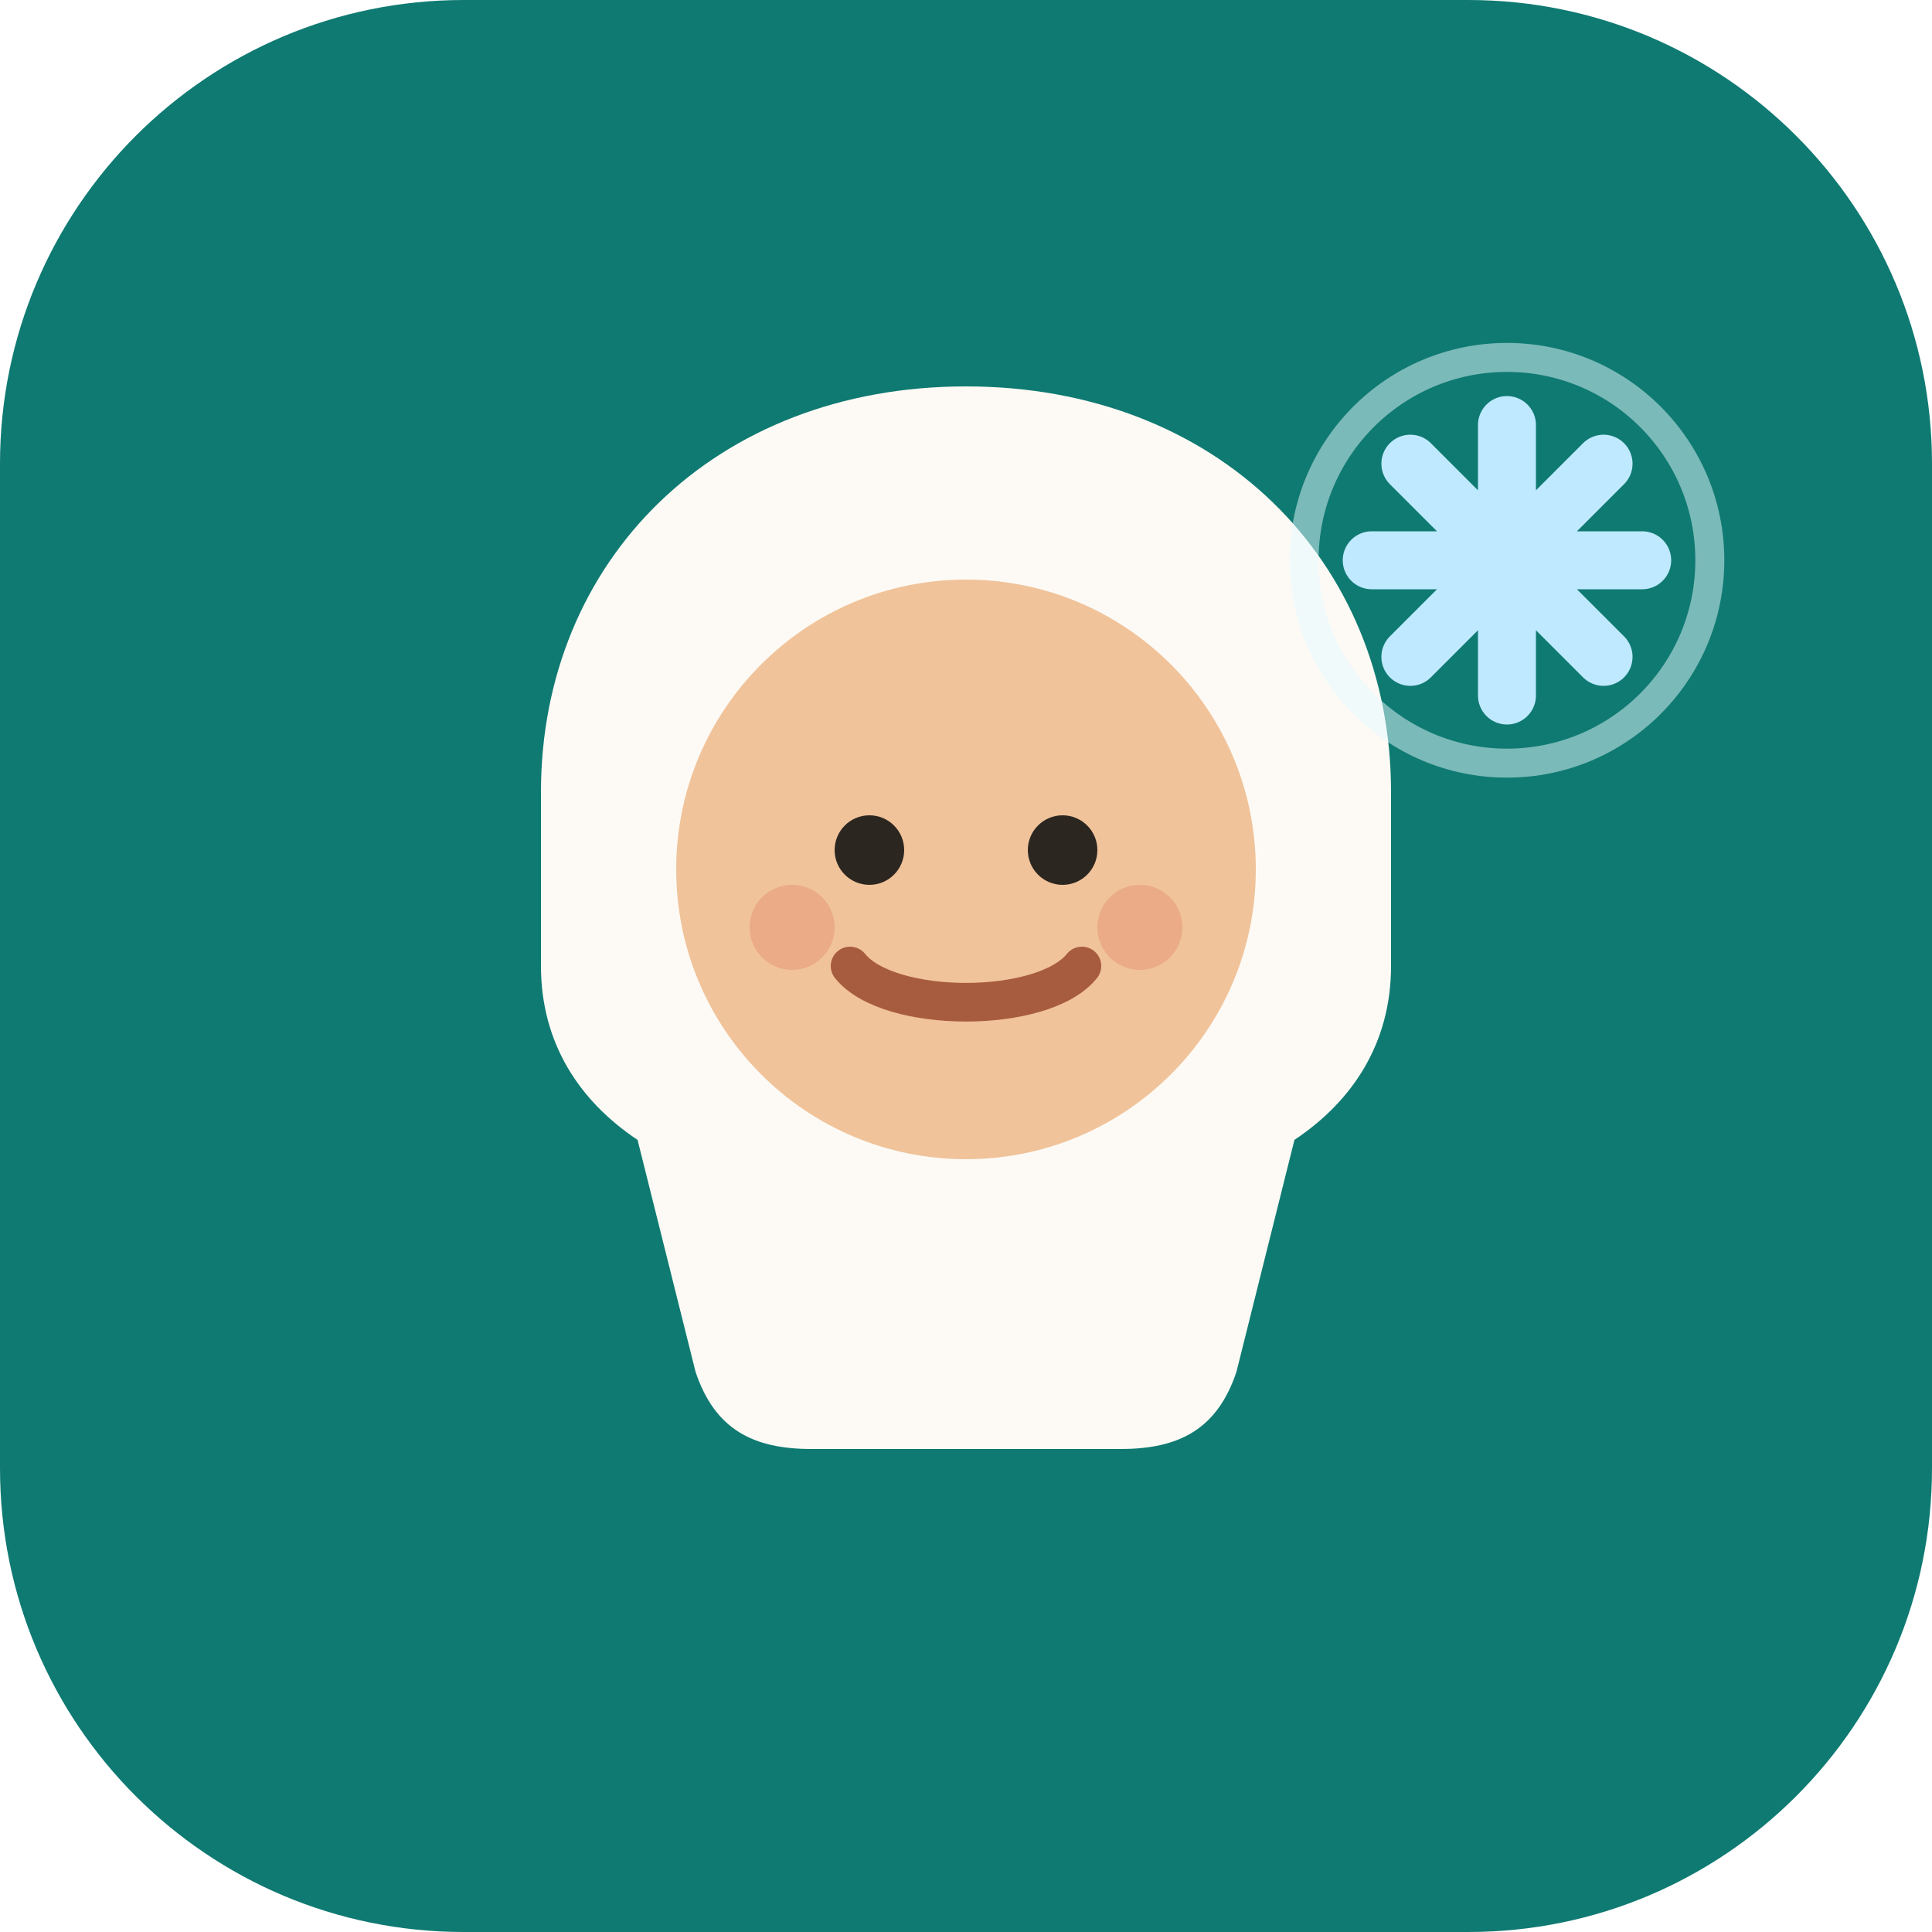
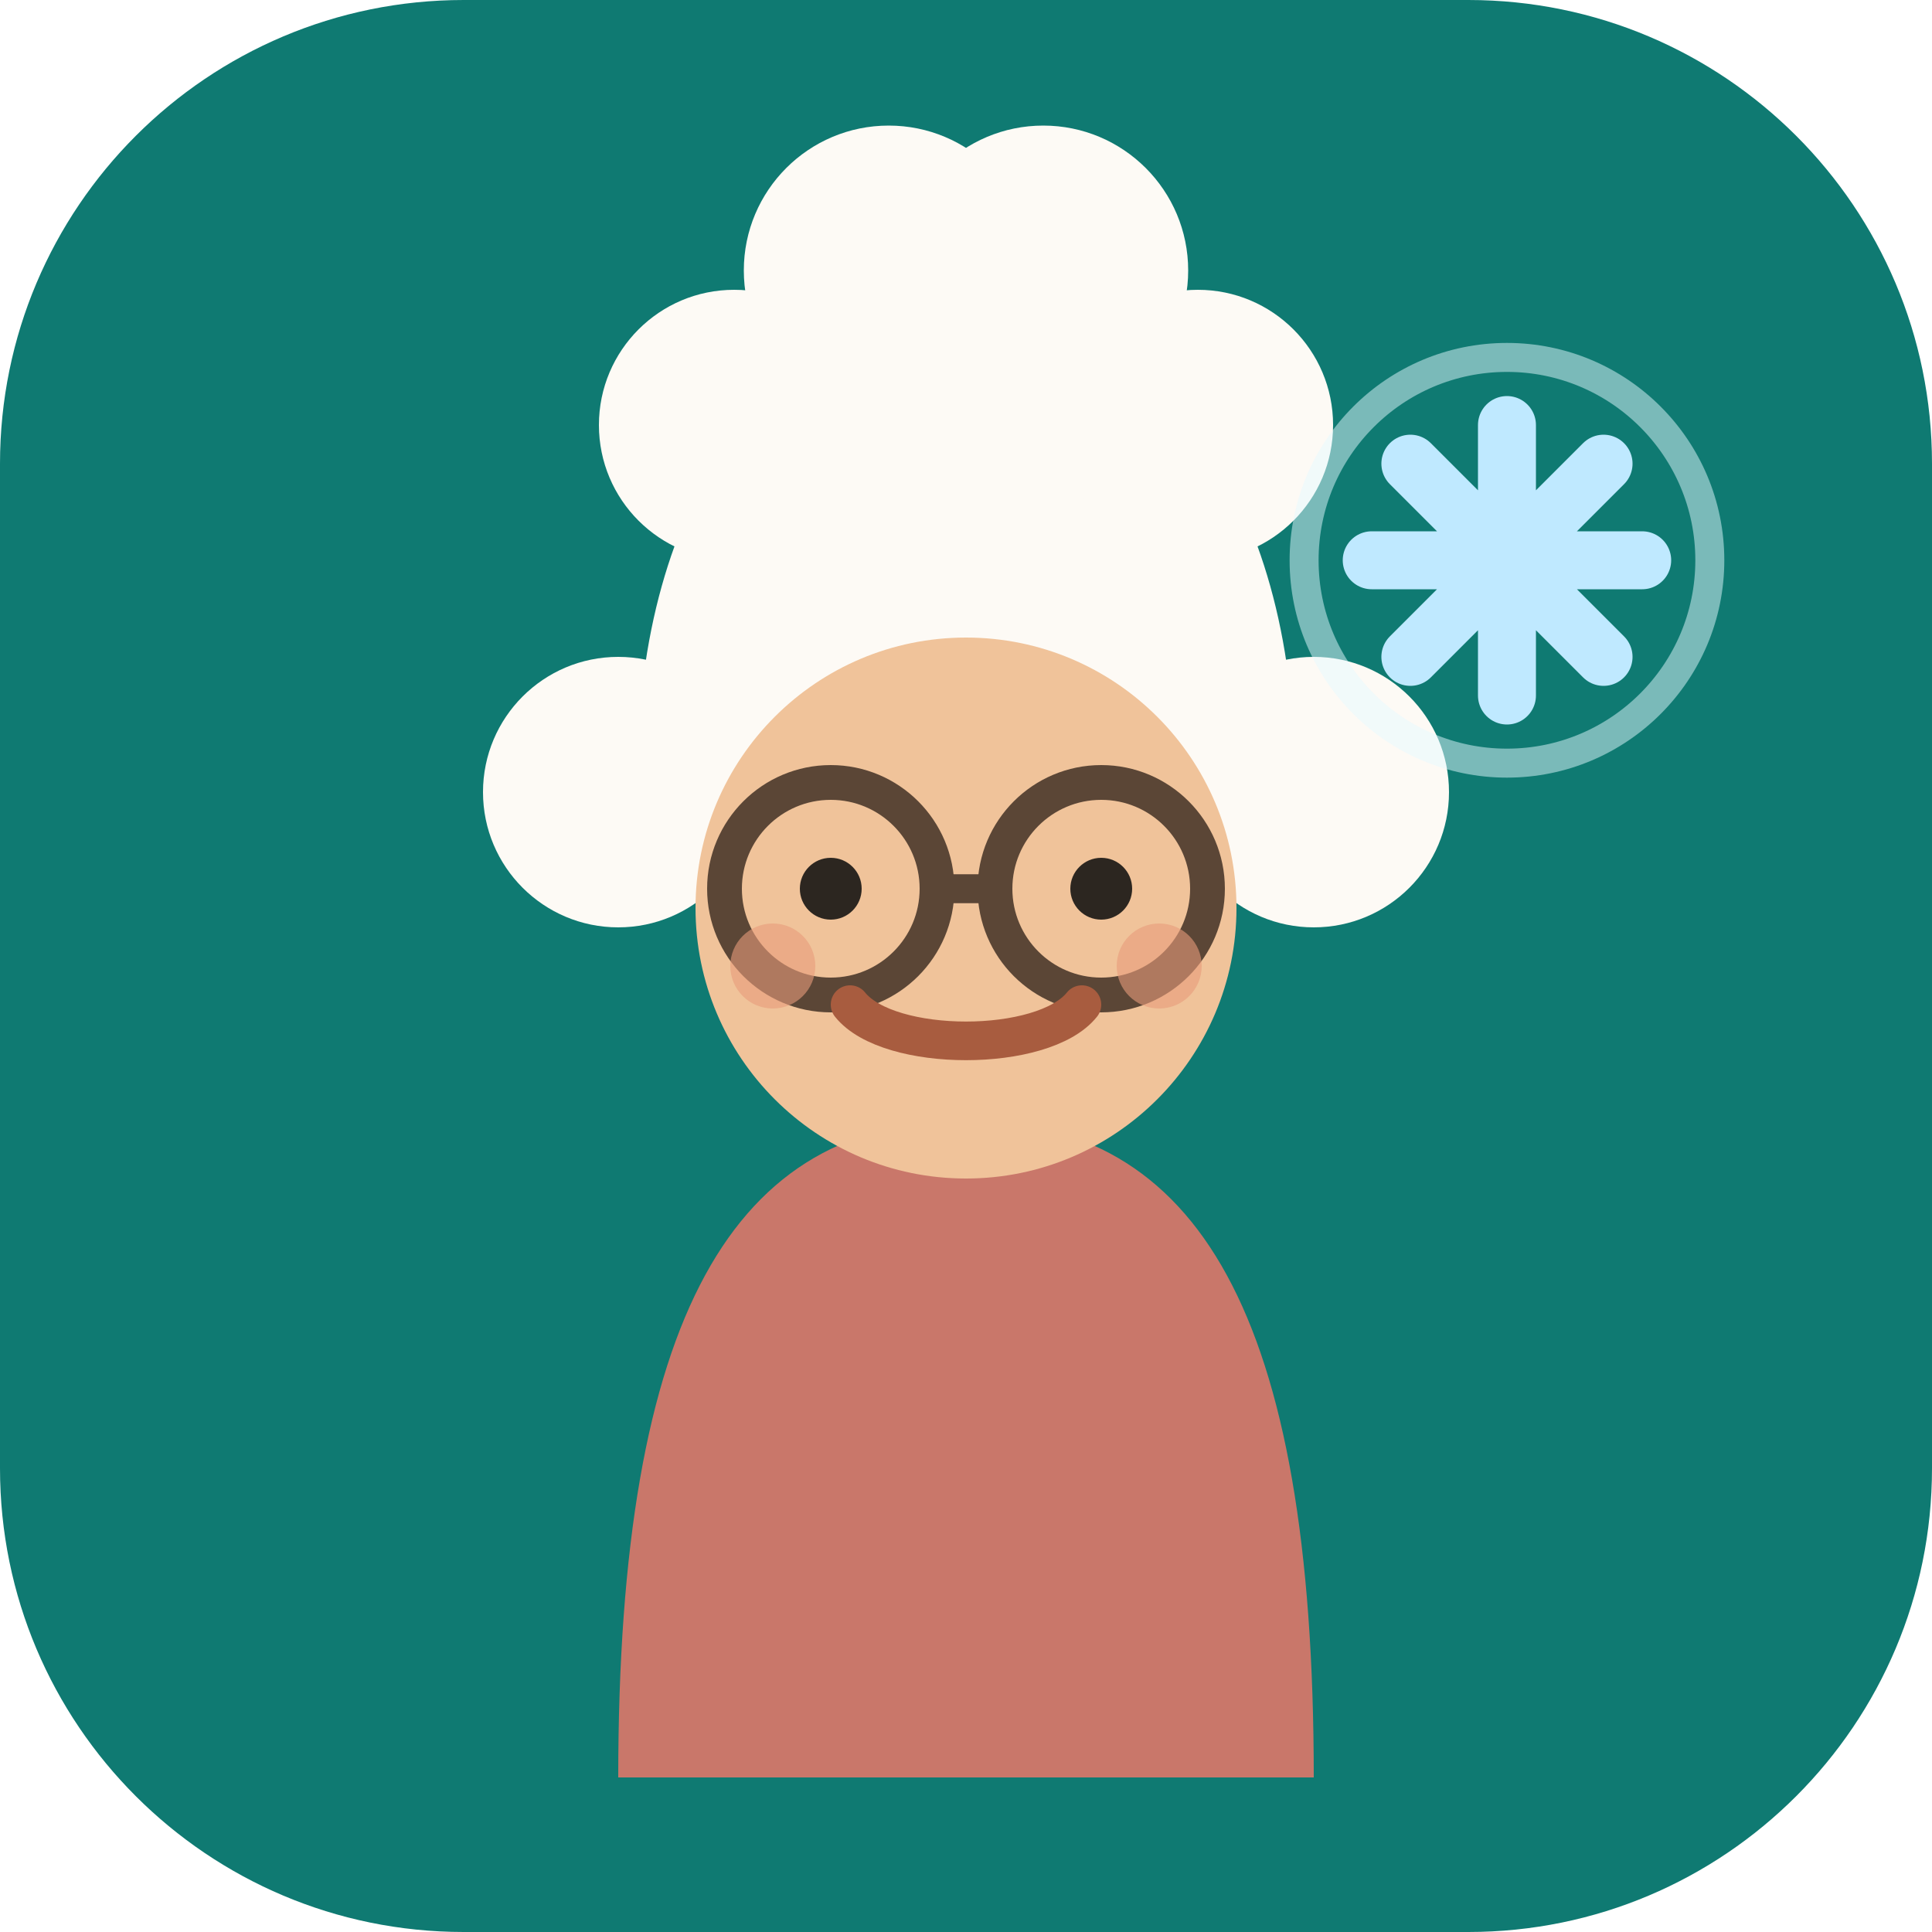
<svg xmlns="http://www.w3.org/2000/svg" viewBox="0 0 100 100">
  <rect width="100" height="100" rx="24" fill="#0f7a72" />
-   <path d="M50 20c-13 0-22 9-22 21v9c0 4 2 7 5 9l3 12c1 3 3 4 6 4h16c3 0 5-1 6-4l3-12c3-2 5-5 5-9v-9c0-12-9-21-22-21Z" fill="#fdfaf5" />
-   <circle cx="50" cy="45" r="15" fill="#f0c39a" />
-   <circle cx="45" cy="44" r="1.8" fill="#2c2620" />
-   <circle cx="55" cy="44" r="1.8" fill="#2c2620" />
-   <path d="M44 50c2 2.5 10 2.5 12 0" stroke="#a85c3f" stroke-width="2" stroke-linecap="round" fill="none" />
-   <circle cx="41" cy="48" r="2.2" fill="#e79b7a" opacity="0.6" />
-   <circle cx="59" cy="48" r="2.2" fill="#e79b7a" opacity="0.6" />
+   <path d="M32 92C32 68 38 58 50 58C62 58 68 68 68 92Z" fill="#c9776a" />
+   <path d="M33 40C33 26 40 16 50 16C60 16 67 26 67 40Z" fill="#fdfaf5" />
+   <circle cx="32" cy="41" r="7" fill="#fdfaf5" />
+   <circle cx="68" cy="41" r="7" fill="#fdfaf5" />
+   <circle cx="38" cy="22" r="7" fill="#fdfaf5" />
+   <circle cx="46" cy="14" r="7.5" fill="#fdfaf5" />
+   <circle cx="54" cy="14" r="7.5" fill="#fdfaf5" />
+   <circle cx="62" cy="22" r="7" fill="#fdfaf5" />
+   <circle cx="50" cy="47" r="14" fill="#f0c39a" />
+   <circle cx="43" cy="46" r="5.5" fill="none" stroke="#5b4636" stroke-width="1.8" />
+   <circle cx="57" cy="46" r="5.5" fill="none" stroke="#5b4636" stroke-width="1.8" />
+   <path d="M48.5 46h3" stroke="#5b4636" stroke-width="1.5" stroke-linecap="round" />
+   <circle cx="43" cy="46" r="1.6" fill="#2c2620" />
+   <circle cx="57" cy="46" r="1.6" fill="#2c2620" />
+   <path d="M44 52c2 2.5 10 2.5 12 0" stroke="#a85c3f" stroke-width="2" stroke-linecap="round" fill="none" />
+   <circle cx="40" cy="50" r="2.2" fill="#e79b7a" opacity="0.6" />
+   <circle cx="60" cy="50" r="2.2" fill="#e79b7a" opacity="0.6" />
  <g stroke="#bfe9ff" stroke-width="3" stroke-linecap="round">
    <path d="M78 22v14M71 29h14M73 24l10 10M83 24 73 34" />
  </g>
  <circle cx="78" cy="29" r="10.5" fill="none" stroke="#e6f9ff" stroke-width="1.5" opacity="0.5" />
</svg>
